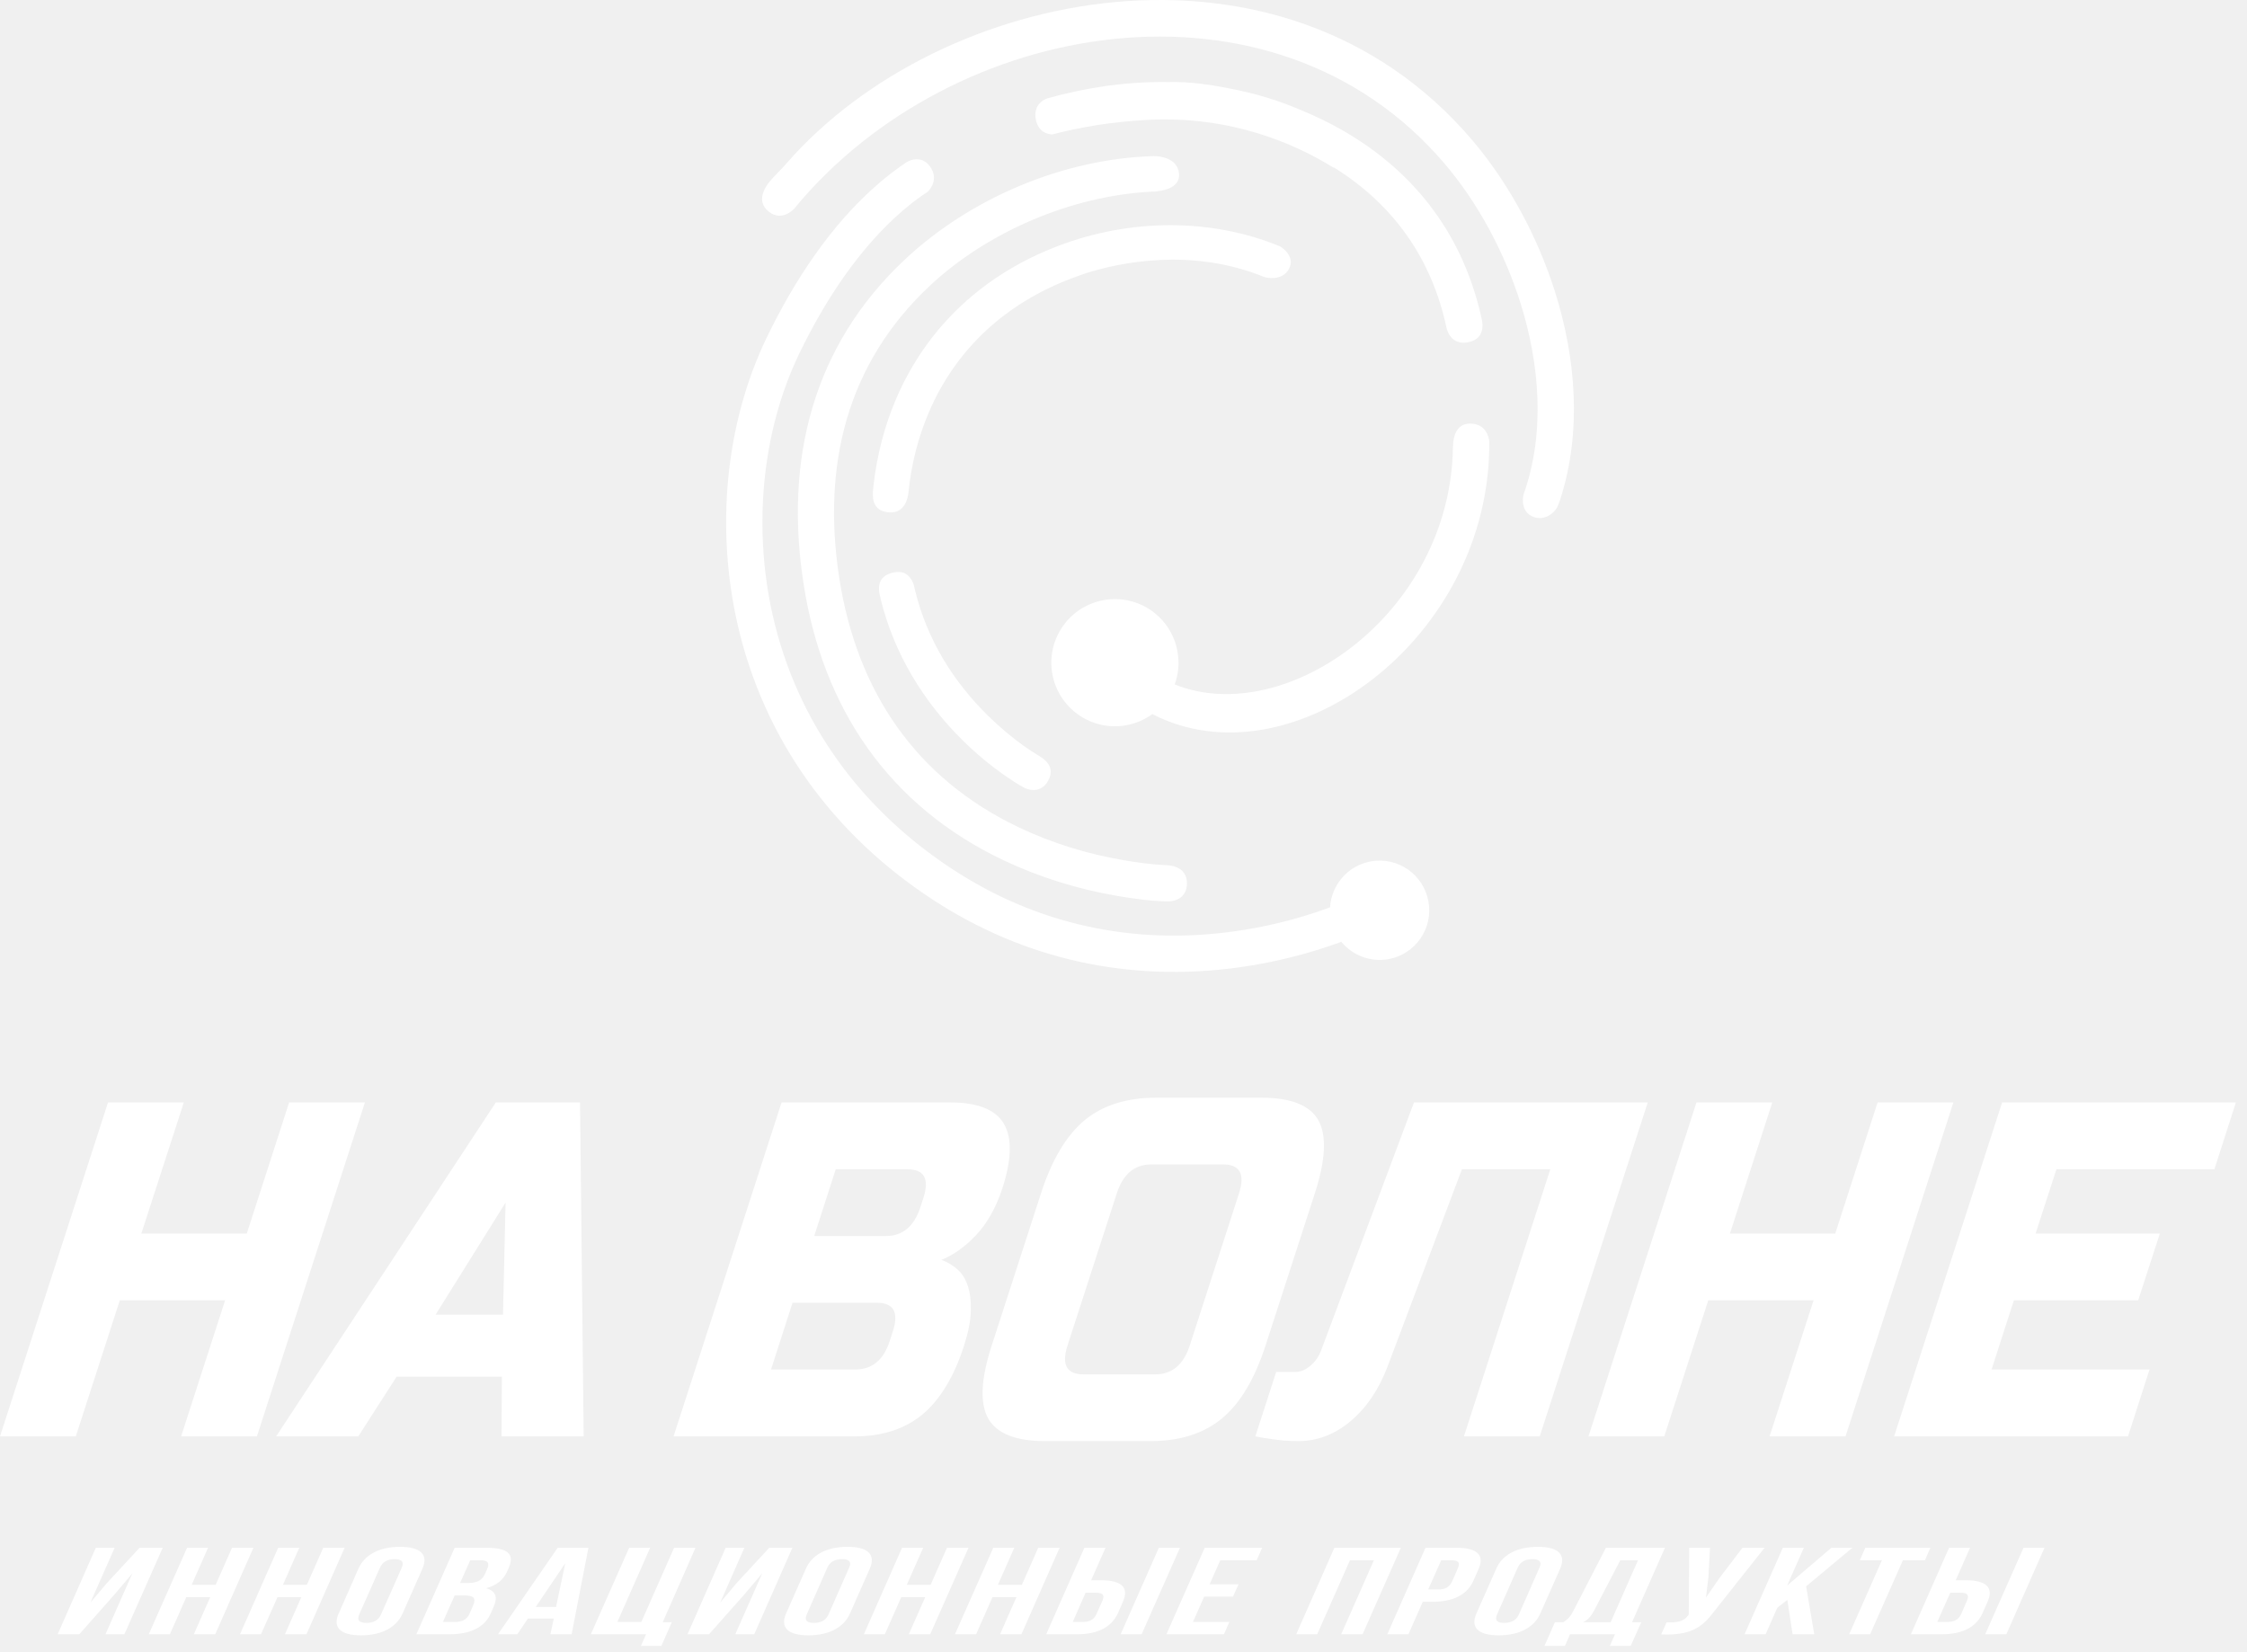
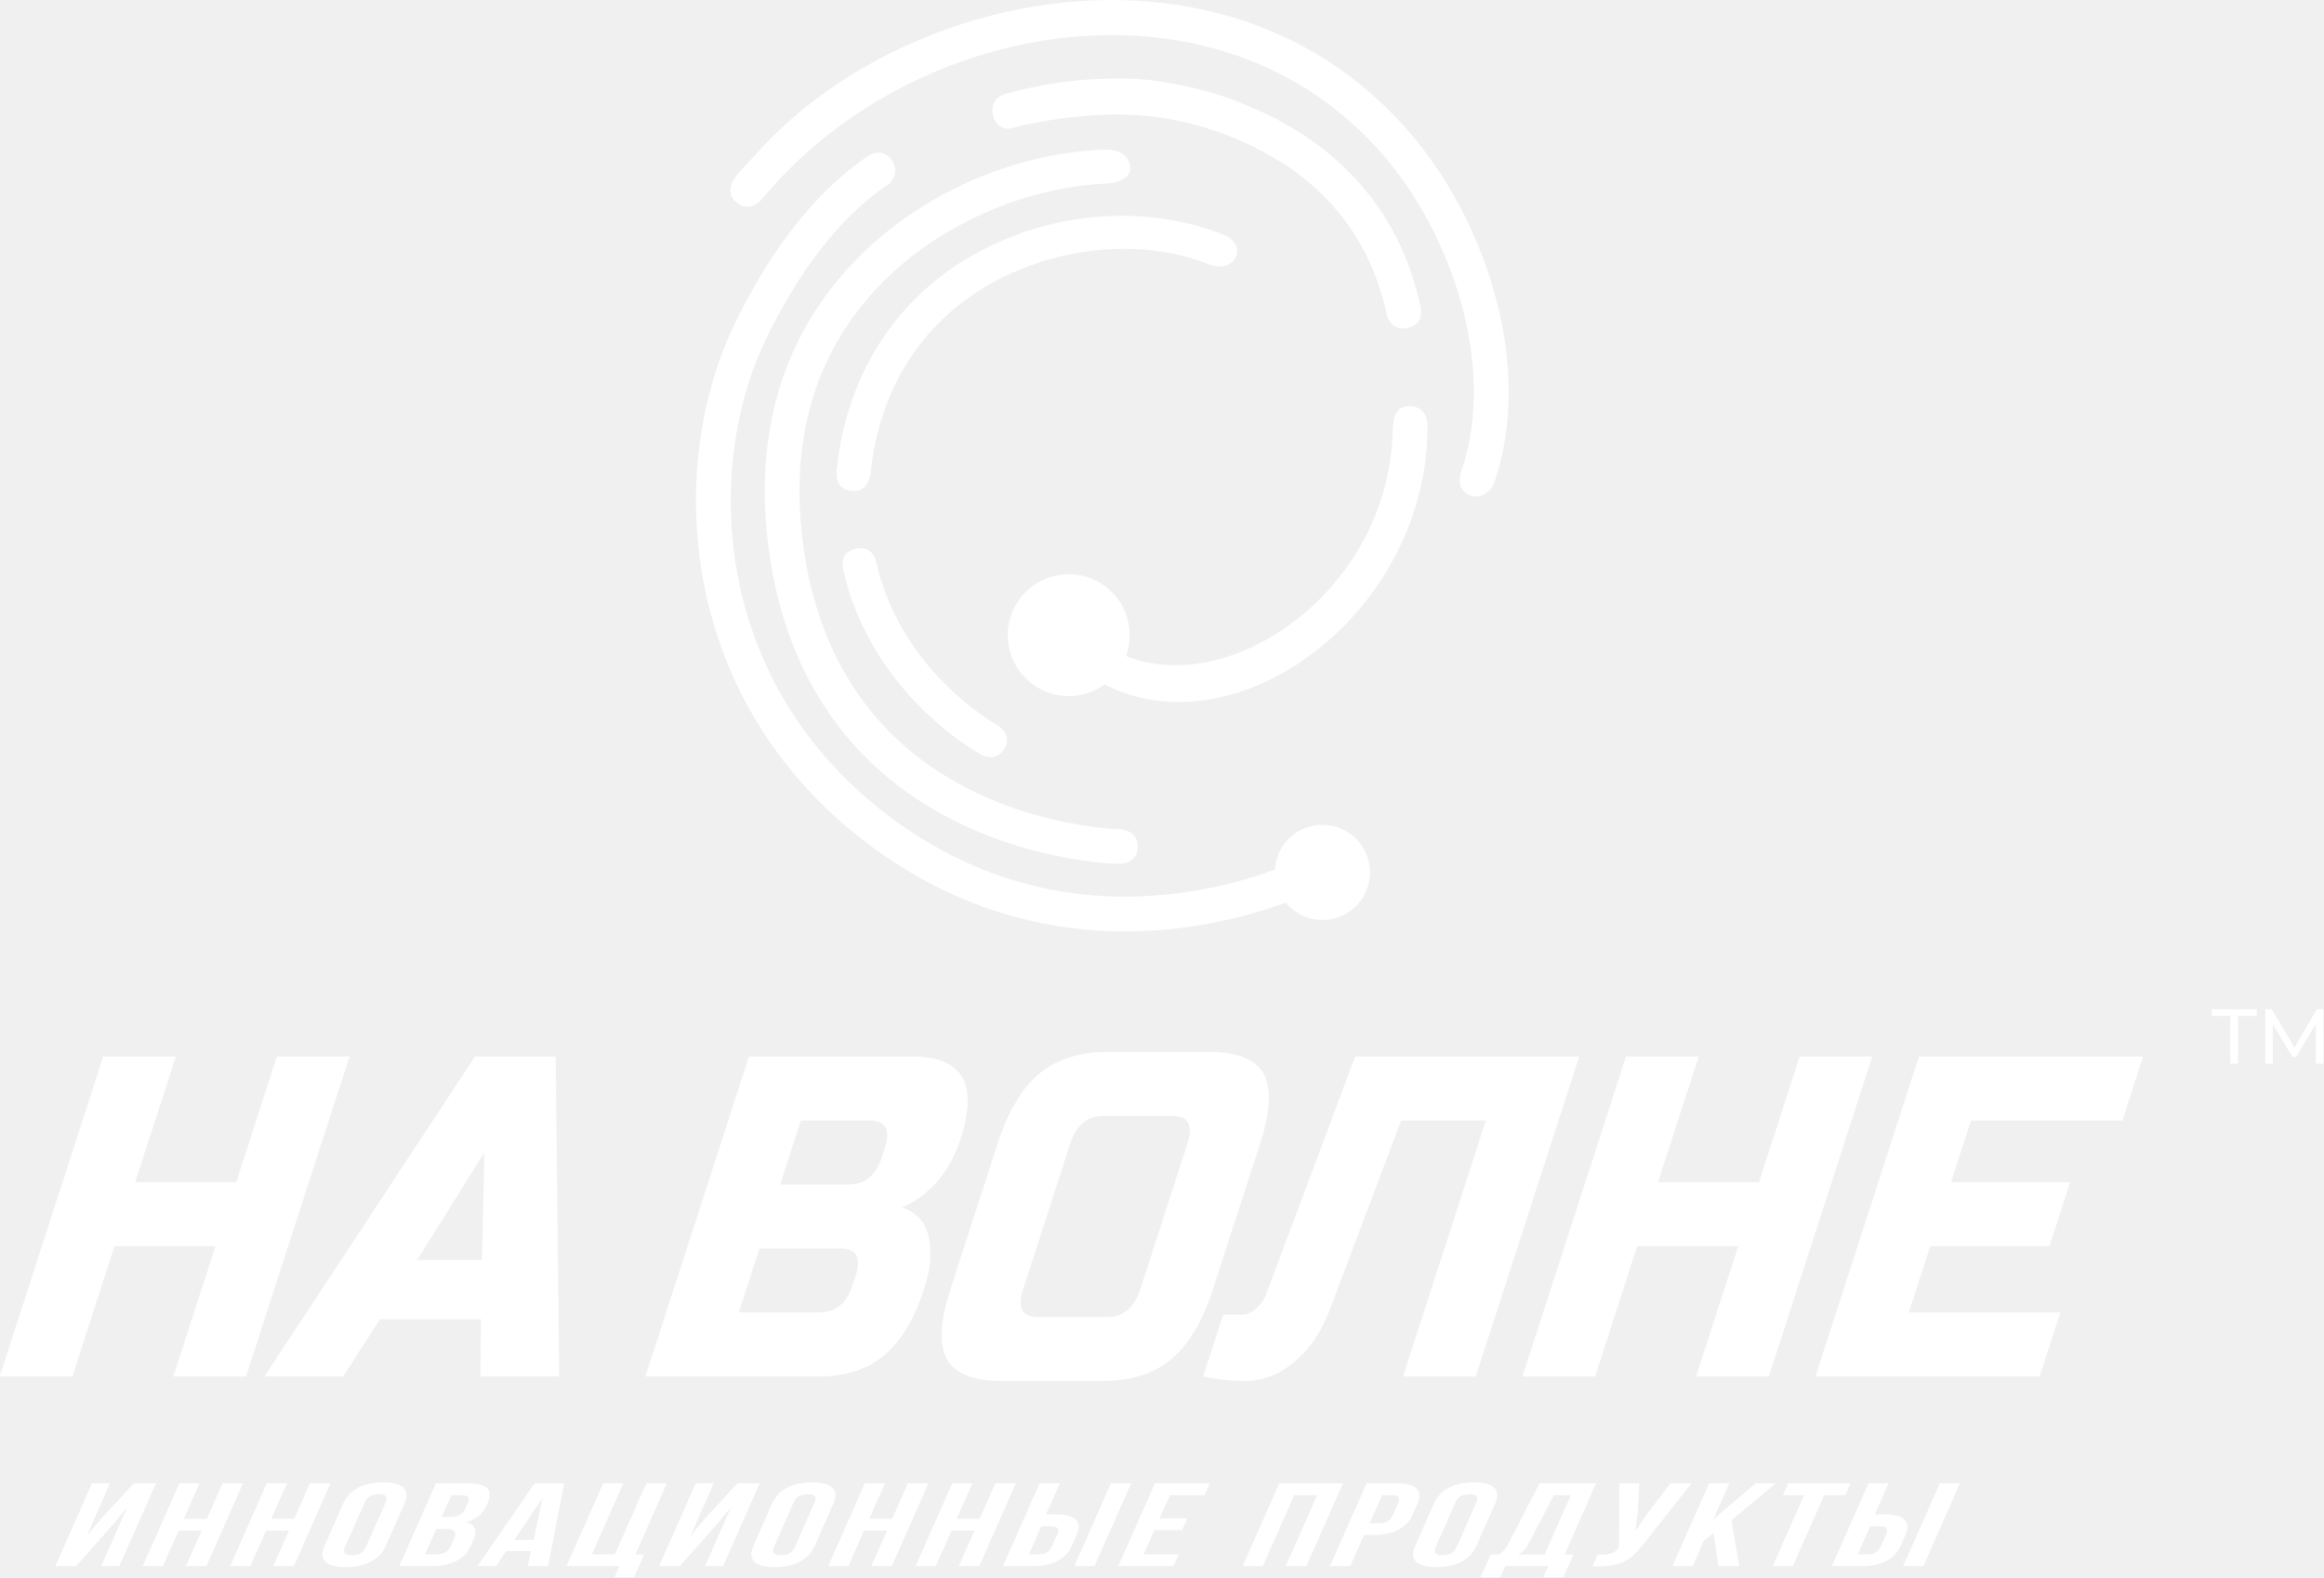
- <svg xmlns="http://www.w3.org/2000/svg" width="166" height="122" viewBox="0 0 166 122" fill="none">
-   <path fill-rule="evenodd" clip-rule="evenodd" d="M58.74 15.343V15.333C70.36 1.293 94.04 -2.757 106.69 12.053C109.22 15.013 111.16 18.683 112.33 22.393C113.74 26.883 114.17 31.973 112.57 36.483C112.45 36.853 112.38 37.893 113.36 38.213C113.93 38.393 114.43 38.143 114.72 37.873C115.035 37.577 115.115 37.336 115.252 36.927C115.267 36.882 115.283 36.834 115.3 36.783C116.86 31.873 116.42 26.453 114.89 21.593C113.61 17.533 111.49 13.553 108.73 10.313C94.69 -6.127 69.45 -0.927 58.12 12.053C57.93 12.274 57.724 12.487 57.517 12.701C57.312 12.914 57.105 13.129 56.91 13.353C56.53 13.803 55.82 14.843 56.78 15.623C57.8 16.453 58.71 15.383 58.74 15.343ZM99.14 9.603C104.73 12.793 108.19 17.623 109.48 23.643C109.56 24.033 109.66 25.073 108.42 25.293L108.26 25.313C107.08 25.413 106.86 24.203 106.86 24.203C105.79 19.203 103.04 15.173 98.55 12.373L98.53 12.393C95.65 10.603 90.93 8.543 84.8 8.853C84.792 8.853 84.78 8.855 84.766 8.857C84.747 8.86 84.723 8.863 84.7 8.863C82.07 9.003 79.75 9.403 77.74 9.933C77.36 9.913 76.73 9.753 76.53 8.863C76.28 7.683 77.22 7.313 77.39 7.263C80.04 6.523 83.05 6.013 86.25 6.063H86.38C87.75 6.023 89.31 6.233 90.72 6.513C92.77 6.893 94.61 7.473 96.25 8.193C97.24 8.603 98.21 9.073 99.14 9.603ZM67.11 36.423L67.1 36.473C67.07 36.733 66.87 37.933 65.7 37.853C64.58 37.773 64.44 37.003 64.49 36.263C64.495 36.203 64.502 36.143 64.51 36.083C64.517 36.023 64.525 35.963 64.53 35.903V35.873C64.78 33.653 65.34 31.463 66.22 29.423C68.53 24.063 72.76 20.213 78.24 18.143C83.45 16.173 89.4 16.073 94.57 18.203C94.58 18.203 95.75 18.893 95.22 19.873C94.69 20.843 93.42 20.473 93.42 20.473C87.99 18.253 82.69 19.403 80.19 20.193C79.85 20.313 79.51 20.433 79.17 20.563C74.35 22.383 70.66 25.723 68.63 30.433C67.82 32.323 67.31 34.353 67.11 36.423ZM93.49 99.413C92.69 101.883 91.62 103.673 90.28 104.783C88.93 105.903 87.17 106.463 84.99 106.463H77.21C75.03 106.463 73.63 105.903 73 104.783C72.38 103.673 72.46 101.883 73.26 99.413L76.91 88.143C77.71 85.673 78.78 83.883 80.12 82.763C81.47 81.653 83.23 81.093 85.41 81.093H93.19C95.37 81.093 96.77 81.653 97.4 82.763C98.02 83.883 97.94 85.673 97.14 88.143L93.49 99.413ZM99.76 105.003C100.93 104.023 101.84 102.693 102.49 101.003L108 86.383H114.53L108.15 106.113H113.75L121.73 81.443H104.46L97.6 99.763C97.43 100.213 97.17 100.593 96.81 100.893C96.45 101.203 96.08 101.353 95.68 101.353H94.28L92.74 106.113C93.05 106.183 93.39 106.233 93.75 106.283C94.04 106.333 94.38 106.373 94.75 106.413C95.12 106.443 95.5 106.463 95.9 106.463C97.31 106.463 98.6 105.973 99.76 105.003ZM136.34 106.113H130.73L133.98 96.063H126.2L122.95 106.113H117.35L125.33 81.443H130.93L127.8 91.133H135.58L138.71 81.443H144.31L136.34 106.113ZM157.21 106.113H139.93L147.91 81.443H165.18L163.59 86.383H151.92L150.38 91.133H159.56L157.96 96.063H148.78L147.13 101.173H158.8L157.21 106.113ZM90.35 86.023C91.6 86.023 91.99 86.733 91.54 88.143L87.89 99.413C87.43 100.823 86.58 101.533 85.34 101.533H80.05C78.8 101.533 78.41 100.823 78.86 99.413L82.51 88.143C82.97 86.733 83.82 86.023 85.06 86.023H90.35ZM68.22 88.493C68.67 87.083 68.28 86.383 67.04 86.383H61.74L60.15 91.313H65.44C66.68 91.313 67.53 90.603 67.99 89.193L68.22 88.493ZM64.78 96.243C66.02 96.243 66.42 96.953 65.96 98.353L65.73 99.063C65.28 100.473 64.43 101.173 63.18 101.173H56.96L58.55 96.243H64.78ZM57.74 81.443H70.19C72.22 81.443 73.55 81.973 74.16 83.013C74.78 84.063 74.74 85.653 74.05 87.793C73.59 89.193 72.95 90.343 72.13 91.223C71.3 92.103 70.44 92.723 69.54 93.073C69.95 93.213 70.33 93.433 70.69 93.743C71.05 94.043 71.32 94.463 71.49 94.973C71.67 95.493 71.74 96.123 71.72 96.863C71.7 97.603 71.53 98.453 71.22 99.413C70.48 101.713 69.45 103.403 68.15 104.493C66.84 105.573 65.18 106.113 63.14 106.113H49.76L57.74 81.443ZM37.16 97.123H32.18L37.35 88.843L37.16 97.123ZM26.47 106.113H20.4L36.63 81.443H42.85L43.12 106.113H37.05L37.08 101.703H29.3L26.47 106.113ZM151.04 114.343L148.22 120.733H146.66L149.49 114.343H151.04ZM143.12 119.823L144.08 117.663H144.81C145.31 117.663 145.51 117.803 145.31 118.263L144.89 119.223C144.69 119.673 144.35 119.823 143.86 119.823H143.12ZM146.47 119.153C146.02 120.183 145.01 120.733 143.46 120.733H141.17L143.99 114.343H145.54L144.48 116.743H145.22C146.77 116.743 147.29 117.303 146.84 118.323L146.47 119.153ZM137.4 115.263H139.03L136.61 120.733H138.16L140.58 115.263H142.21L142.61 114.343H137.8L137.4 115.263ZM134.03 120.733H132.43L132.04 118.193L131.3 118.773L130.44 120.733H128.88L131.71 114.343H133.26L132.03 117.133L135.3 114.343H136.85L133.43 117.193L134.03 120.733ZM130.36 114.343H128.73L127.06 116.533L126.03 118.023L126.21 116.533L126.33 114.343H124.79L124.76 119.273L124.72 119.333C124.39 119.793 123.89 119.883 123.12 119.853L122.72 120.743C124.84 120.833 125.71 120.263 126.58 119.113L130.36 114.343ZM121.01 115.263H119.7L117.76 118.993C117.51 119.473 117.27 119.683 116.95 119.843H118.99L121.01 115.263ZM120.47 121.593L121.25 119.843H120.57L123 114.343H118.64L116.23 119.013C116.04 119.383 115.85 119.623 115.48 119.843H114.87L114.1 121.593H115.61L115.99 120.733H119.31L118.93 121.593H120.47ZM110.72 120.813C109.19 120.813 108.62 120.223 109.07 119.203L110.54 115.883C110.99 114.853 112.08 114.273 113.61 114.273C115.14 114.273 115.71 114.853 115.26 115.883L113.79 119.203C113.34 120.223 112.25 120.813 110.72 120.813ZM112.12 115.813C112.32 115.363 112.71 115.183 113.21 115.183C113.7 115.183 113.94 115.363 113.73 115.813L112.21 119.263C112.01 119.723 111.62 119.893 111.12 119.893C110.63 119.893 110.4 119.723 110.6 119.263L112.12 115.813ZM107.7 115.863C107.9 115.403 107.7 115.263 107.2 115.263H106.47L105.51 117.423H106.25C106.74 117.423 107.07 117.273 107.28 116.823L107.7 115.863ZM107.6 114.343H105.31L102.49 120.733H104.05L105.11 118.333H105.84C107.4 118.333 108.41 117.783 108.86 116.753L109.23 115.923C109.68 114.903 109.16 114.343 107.6 114.343ZM101.5 115.263H99.73L97.31 120.733H95.76L98.58 114.343H103.49L100.66 120.733H99.08L101.5 115.263ZM90.15 115.263H92.84L93.24 114.343H89L86.17 120.733H90.42L90.82 119.823H88.13L88.96 117.953H91.09L91.5 117.043H89.36L90.15 115.263ZM87.17 114.343L84.34 120.733H82.79L85.61 114.343H87.17ZM79.25 119.823L80.2 117.663H80.94C81.43 117.663 81.64 117.803 81.44 118.263L81.01 119.223C80.81 119.673 80.48 119.823 79.98 119.823H79.25ZM82.6 119.153C82.14 120.183 81.13 120.733 79.58 120.733H77.29L80.11 114.343H81.67L80.61 116.743H81.34C82.9 116.743 83.41 117.303 82.96 118.323L82.6 119.153ZM73.32 117.993H75.09L73.88 120.733H75.46L78.28 114.343H76.7L75.49 117.083H73.72L74.93 114.343H73.38L70.55 120.733H72.11L73.32 117.993ZM68.35 117.993H66.58L65.37 120.733H63.82L66.64 114.343H68.2L66.99 117.083H68.75L69.96 114.343H71.55L68.72 120.733H67.14L68.35 117.993ZM58.07 119.203C57.62 120.223 58.2 120.813 59.72 120.813C61.25 120.813 62.34 120.223 62.79 119.203L64.26 115.883C64.71 114.853 64.14 114.273 62.61 114.273C61.08 114.273 59.99 114.853 59.54 115.883L58.07 119.203ZM62.21 115.183C61.71 115.183 61.32 115.363 61.12 115.813L59.6 119.263C59.4 119.723 59.63 119.893 60.13 119.893C60.62 119.893 61.01 119.723 61.21 119.263L62.73 115.813C62.94 115.363 62.7 115.183 62.21 115.183ZM54.98 117.803L56.31 116.233L54.32 120.733H55.72L58.54 114.343H56.83L54.39 116.983L53.21 118.393L54.99 114.343H53.61L50.79 120.733H52.38L54.98 117.803ZM47.73 120.733H43.65L46.48 114.343H48.03L45.61 119.823H47.38L49.8 114.343H51.38L48.96 119.843H49.63L48.86 121.593H47.35L47.73 120.733ZM41.76 115.483L41.08 118.713H39.58L41.76 115.483ZM41.2 114.343H43.47L42.23 120.733H40.66L40.91 119.573H39L38.22 120.733H36.79L41.2 114.343ZM35.49 115.263C36.04 115.263 36.19 115.463 35.99 115.913L35.83 116.273C35.61 116.783 35.18 116.943 34.6 116.943H33.99L34.74 115.263H35.49ZM34.94 118.633C35.2 118.043 34.99 117.863 34.28 117.863H33.59L32.72 119.823H33.61C34.13 119.823 34.49 119.663 34.7 119.193L34.94 118.633ZM35.93 114.343H33.59L30.76 120.733H33.21C34.76 120.733 35.8 120.203 36.24 119.223L36.47 118.703C36.77 118.023 36.66 117.543 35.91 117.333C36.7 117.123 37.2 116.703 37.49 116.043L37.59 115.813C38.02 114.833 37.54 114.343 35.93 114.343ZM26.67 120.813C25.14 120.813 24.56 120.223 25.02 119.203L26.48 115.883C26.94 114.853 28.03 114.273 29.55 114.273C31.08 114.273 31.66 114.853 31.21 115.883L29.74 119.203C29.29 120.223 28.19 120.813 26.67 120.813ZM28.07 115.813C28.27 115.363 28.66 115.183 29.15 115.183C29.65 115.183 29.88 115.363 29.68 115.813L28.15 119.263C27.95 119.723 27.57 119.893 27.07 119.893C26.58 119.893 26.34 119.723 26.54 119.263L28.07 115.813ZM22.26 117.993H20.5L19.28 120.733H17.73L20.55 114.343H22.11L20.9 117.083H22.67L23.88 114.343H25.46L22.64 120.733H21.05L22.26 117.993ZM13.76 117.993H15.53L14.32 120.733H15.9L18.72 114.343H17.14L15.93 117.083H14.16L15.37 114.343H13.82L10.99 120.733H12.55L13.76 117.993ZM108.63 31.293C107.29 31.263 107.35 32.933 107.35 32.933H107.34C107.22 45.323 94.97 53.863 86.78 50.563C87.06 49.813 87.14 48.983 86.99 48.143C86.54 45.583 84.11 43.883 81.55 44.333C79 44.783 77.29 47.213 77.74 49.773C78.19 52.323 80.63 54.033 83.18 53.583C83.91 53.453 84.57 53.163 85.13 52.753C95.38 58.043 110.18 47.173 110.02 32.583C109.99 32.353 109.82 31.313 108.63 31.293ZM75.76 55.193C76.04 55.383 76.35 55.593 76.65 55.773C76.668 55.785 76.689 55.797 76.712 55.811C77.089 56.04 78.024 56.608 77.43 57.683C76.81 58.793 75.69 58.213 75.66 58.193C75.18 57.933 74.7 57.613 74.25 57.303C73.16 56.543 72.13 55.683 71.18 54.753C68.21 51.843 66.05 48.283 65.06 44.253C65.055 44.233 65.052 44.213 65.05 44.193C65.047 44.173 65.045 44.153 65.04 44.133C65.03 44.123 65.03 44.113 65.03 44.093C65.025 44.068 65.017 44.046 65.01 44.023C65.002 44.001 64.995 43.978 64.99 43.953C64.84 43.243 64.94 42.503 66.06 42.283C67.21 42.053 67.5 43.173 67.52 43.263L67.52 43.264C67.55 43.394 67.58 43.524 67.61 43.643C68.48 47.203 70.4 50.343 73.02 52.903C73.87 53.733 74.79 54.513 75.76 55.193ZM98.26 67.023L98.03 67.113C95.8 67.923 93.46 68.493 91.12 68.813C83.72 69.833 76.62 68.313 70.35 64.203C63.61 59.783 58.89 53.373 57.09 45.483C55.65 39.133 56.21 31.993 59.06 26.093C60.92 22.253 63.44 18.353 66.7 15.553C67.27 15.063 67.89 14.583 68.53 14.173C68.53 14.173 69.37 13.423 68.8 12.443C68.24 11.483 67.32 11.753 66.94 12.003C66.2 12.503 65.5 13.043 64.95 13.523C61.4 16.563 58.67 20.743 56.65 24.923C53.53 31.373 52.9 39.133 54.48 46.083C56.43 54.643 61.56 61.653 68.88 66.443C75.69 70.903 83.44 72.573 91.48 71.473C94.02 71.123 96.54 70.503 98.94 69.633L99.09 69.573C99.9 70.563 101.21 71.093 102.56 70.863C104.55 70.503 105.89 68.603 105.53 66.613C105.18 64.613 103.28 63.283 101.29 63.633C99.58 63.933 98.36 65.373 98.26 67.023ZM59.36 43.103C57.95 33.973 60.03 25.553 66.87 19.153C71.62 14.703 78.47 11.723 85.23 11.533C85.5 11.533 86.97 11.583 87.1 12.803C87.23 13.963 85.71 14.123 85.28 14.153H85.22H85.17C79.11 14.443 72.9 17.173 68.7 21.103C62.51 26.903 60.73 34.453 62 42.693C63.3 51.043 67.63 57.503 75.31 61.143C77.73 62.293 80.35 63.093 82.98 63.543C83.97 63.713 85.1 63.873 86.13 63.913C86.28 63.913 87.7 63.933 87.69 65.273C87.67 66.613 86.33 66.593 86.33 66.593C85.1 66.583 83.73 66.393 82.52 66.183C79.65 65.693 76.8 64.813 74.16 63.563C65.67 59.543 60.78 52.333 59.36 43.103ZM8.45 117.803L9.78 116.233L7.79 120.733H9.19L12.02 114.343H10.31L7.87 116.983L6.68 118.393L8.47 114.343H7.08L4.26 120.733H5.86L8.45 117.803ZM13.38 106.113H18.98L26.96 81.443H21.36L18.23 91.133H10.44L13.58 81.443H7.98L0 106.113H5.6L8.85 96.063H16.63L13.38 106.113Z" fill="white" />
+ <svg xmlns="http://www.w3.org/2000/svg" width="179.1" height="121.6" version="1.1" viewBox="0 0 179.1 121.6" preserveAspectRatio="none">
+   <path d="m85.97 0.002c-10.71-0.089-21.48 4.75-27.86 12.05-0.38 0.44-0.819 0.851-1.209 1.301-0.38 0.45-1.091 1.49-0.131 2.27 1.02 0.83 1.931-0.239 1.961-0.279v-0.01c11.62-14.04 35.3-18.09 47.95-3.281 2.53 2.96 4.471 6.63 5.641 10.34 1.41 4.49 1.84 9.58 0.24 14.09-0.12 0.37-0.191 1.41 0.789 1.73 0.57 0.18 1.071-0.07 1.361-0.34 0.35-0.33 0.41-0.59 0.58-1.09 1.56-4.91 1.12-10.33-0.41-15.19-1.28-4.06-3.4-8.041-6.16-11.28-6.142-7.192-14.43-10.24-22.76-10.31zm0.275 6.061c-3.2-0.05-6.209 0.461-8.859 1.201-0.17 0.05-1.111 0.42-0.861 1.6 0.2 0.89 0.831 1.05 1.211 1.07 2.01-0.53 4.329-0.93 6.959-1.07 0.04 0 0.082-0.01 0.102-0.01 6.13-0.31 10.85 1.749 13.73 3.539l0.021-0.02c4.49 2.8 7.239 6.83 8.309 11.83 0 0 0.22 1.209 1.4 1.109l0.16-0.02c1.24-0.22 1.141-1.26 1.061-1.65-1.29-6.02-4.75-10.85-10.34-14.04-0.93-0.53-1.901-1-2.891-1.41-1.64-0.72-3.479-1.3-5.529-1.68-1.41-0.28-2.97-0.491-4.34-0.451h-0.131zm-1.02 5.471c-6.76 0.19-13.61 3.169-18.36 7.619-6.84 6.4-8.92 14.82-7.51 23.95 1.42 9.23 6.311 16.44 14.8 20.46 2.64 1.25 5.489 2.131 8.359 2.621 1.21 0.21 2.581 0.4 3.811 0.41 0 0 1.339 0.02 1.359-1.32 0.01-1.34-1.409-1.359-1.559-1.359-1.03-0.04-2.16-0.201-3.15-0.371-2.63-0.45-5.25-1.25-7.67-2.4-7.68-3.64-12.01-10.1-13.31-18.45-1.27-8.24 0.509-15.79 6.699-21.59 4.2-3.93 10.41-6.661 16.47-6.951h0.051 0.059c0.43-0.03 1.95-0.19 1.82-1.35-0.13-1.22-1.599-1.27-1.869-1.27zm-17.43 0.236c-0.347-0.021-0.673 0.109-0.863 0.234-0.74 0.5-1.44 1.04-1.99 1.52-3.55 3.04-6.279 7.22-8.299 11.4-3.12 6.45-3.75 14.21-2.17 21.16 1.95 8.56 7.08 15.57 14.4 20.36 6.81 4.46 14.56 6.129 22.6 5.029 2.54-0.35 5.059-0.97 7.459-1.84l0.15-0.059c0.81 0.99 2.121 1.519 3.471 1.289 1.99-0.36 3.329-2.26 2.969-4.25-0.35-2-2.25-3.33-4.24-2.98-1.71 0.3-2.929 1.741-3.029 3.391l-0.231 0.09c-2.23 0.81-4.57 1.379-6.91 1.699-7.4 1.02-14.5-0.499-20.77-4.609-6.74-4.42-11.46-10.83-13.26-18.72-1.44-6.35-0.879-13.49 1.971-19.39 1.86-3.84 4.379-7.741 7.639-10.54 0.57-0.49 1.19-0.969 1.83-1.379 0 0 0.842-0.75 0.272-1.73-0.28-0.48-0.65-0.653-0.998-0.674zm18.62 4.867c-2.785 5e-3 -5.575 0.521-8.18 1.506-5.48 2.07-9.71 5.921-12.02 11.28-0.88 2.04-1.441 4.229-1.691 6.449v0.029c-0.01 0.12-0.029 0.241-0.039 0.361-0.05 0.74 0.089 1.51 1.209 1.59 1.17 0.08 1.37-1.121 1.4-1.381l0.01-0.049c0.2-2.07 0.712-4.1 1.521-5.99 2.03-4.71 5.719-8.051 10.54-9.871 0.34-0.13 0.679-0.249 1.02-0.369 2.5-0.79 7.8-1.941 13.23 0.279 0 0 1.271 0.37 1.801-0.6 0.53-0.98-0.64-1.67-0.65-1.67-2.585-1.065-5.365-1.571-8.15-1.566zm22.21 14.66c-1.34-0.03-1.281 1.641-1.281 1.641h-0.01c-0.12 12.39-12.37 20.93-20.56 17.63 0.28-0.75 0.361-1.58 0.211-2.42-0.45-2.56-2.879-4.259-5.439-3.809-2.55 0.45-4.261 2.879-3.811 5.439 0.45 2.55 2.889 4.261 5.439 3.811 0.73-0.13 1.391-0.42 1.951-0.83 10.25 5.29 25.05-5.58 24.89-20.17-0.03-0.23-0.199-1.271-1.389-1.291zm-42.18 10.96c-0.118-0.009-0.247-0.001-0.391 0.027-1.12 0.22-1.22 0.96-1.07 1.67 0.01 0.05 0.029 0.091 0.039 0.141 0 0.02-2.35e-4 0.029 0.01 0.039 0.01 0.04 0.011 0.081 0.021 0.121 0.99 4.03 3.149 7.59 6.119 10.5 0.95 0.93 1.98 1.789 3.07 2.549 0.45 0.31 0.93 0.631 1.41 0.891 0.03 0.02 1.15 0.6 1.77-0.51 0.63-1.14-0.459-1.71-0.779-1.91-0.3-0.18-0.611-0.39-0.891-0.58-0.97-0.68-1.89-1.461-2.74-2.291-2.62-2.56-4.54-5.7-5.41-9.26-0.03-0.12-0.06-0.249-0.09-0.379-0.018-0.079-0.242-0.946-1.068-1.008zm104 35.54v0.521h1.439v3.678h0.594v-3.678h1.441v-0.521h-3.475zm4.133 0v4.199h0.576v-3.041l1.518 2.531h0.277l1.518-2.551 0.006 3.061h0.576l-0.006-4.199h-0.492l-1.729 2.951-1.752-2.951h-0.492zm-89.19 3.293c-2.18 0-3.941 0.56-5.291 1.67-1.34 1.12-2.409 2.909-3.209 5.379l-3.65 11.27c-0.8 2.47-0.88 4.259-0.26 5.369 0.63 1.12 2.031 1.68 4.211 1.68h7.779c2.18 0 3.939-0.56 5.289-1.68 1.34-1.11 2.411-2.899 3.211-5.369l3.65-11.27c0.8-2.47 0.88-4.259 0.26-5.379-0.63-1.11-2.031-1.67-4.211-1.67h-7.779zm-77.43 0.35-7.98 24.67h5.6l3.25-10.05h7.781l-3.25 10.05h5.6l7.98-24.67h-5.602l-3.129 9.689h-7.791l3.141-9.689h-5.6zm28.65 0-16.23 24.67h6.07l2.83-4.41h7.779l-0.029 4.41h6.068l-0.27-24.67h-6.219zm21.11 0-7.98 24.67h13.38c2.04 0 3.7-0.539 5.01-1.619 1.3-1.09 2.33-2.78 3.07-5.08 0.31-0.96 0.48-1.811 0.5-2.551s-0.05-1.371-0.231-1.891c-0.17-0.51-0.441-0.928-0.801-1.229-0.36-0.31-0.74-0.53-1.15-0.67 0.9-0.35 1.762-0.972 2.592-1.852 0.82-0.88 1.46-2.03 1.92-3.43 0.69-2.14 0.729-3.729 0.109-4.779-0.61-1.04-1.941-1.57-3.971-1.57h-12.45zm46.72 0-6.861 18.32c-0.17 0.45-0.429 0.829-0.789 1.129-0.36 0.31-0.731 0.461-1.131 0.461h-1.4l-1.539 4.76c0.31 0.07 0.65 0.12 1.01 0.17 0.29 0.05 0.63 0.091 1 0.131 0.37 0.03 0.75 0.049 1.15 0.049 1.41 0 2.699-0.489 3.859-1.459 1.17-0.98 2.08-2.31 2.73-4l5.51-14.62h6.529l-6.379 19.73h5.6l7.98-24.67h-17.27zm20.87 0-7.98 24.67h5.6l3.25-10.05h7.781l-3.25 10.05h5.609l7.971-24.67h-5.6l-3.131 9.689h-7.779l3.129-9.689h-5.6zm22.58 0-7.98 24.67h17.28l1.59-4.939h-11.67l1.648-5.111h9.182l1.6-4.93h-9.18l1.539-4.75h11.67l1.59-4.939h-17.27zm-62.85 4.58h5.289c1.25 0 1.639 0.709 1.189 2.119l-3.648 11.27c-0.46 1.41-1.311 2.119-2.551 2.119h-5.289c-1.25 0-1.641-0.709-1.191-2.119l3.65-11.27c0.46-1.41 1.311-2.119 2.551-2.119zm-23.32 0.359h5.299c1.24 0 1.632 0.701 1.182 2.111l-0.231 0.699c-0.46 1.41-1.311 2.119-2.551 2.119h-5.289l1.59-4.93zm-24.39 2.461-0.19 8.279h-4.98l5.17-8.279zm21.2 7.4h6.229c1.24 0 1.642 0.709 1.182 2.109l-0.231 0.709c-0.45 1.41-1.301 2.111-2.551 2.111h-6.219l1.59-4.93zm-29 18.03c-1.52 0-2.61 0.579-3.07 1.609l-1.461 3.32c-0.46 1.02 0.12 1.609 1.65 1.609 1.52 0 2.62-0.589 3.07-1.609l1.471-3.32c0.45-1.03-0.13-1.609-1.66-1.609zm33.06 0c-1.53 0-2.62 0.579-3.07 1.609l-1.469 3.32c-0.45 1.02 0.13 1.609 1.65 1.609 1.53 0 2.618-0.589 3.068-1.609l1.471-3.32c0.45-1.03-0.12-1.609-1.65-1.609zm51 0c-1.53 0-2.62 0.579-3.07 1.609l-1.469 3.32c-0.45 1.02 0.12 1.609 1.65 1.609s2.618-0.589 3.068-1.609l1.471-3.32c0.45-1.03-0.12-1.609-1.65-1.609zm-106.5 0.07-2.82 6.389h1.6l2.59-2.93 1.33-1.57-1.99 4.5h1.4l2.83-6.389h-1.709l-2.441 2.639-1.189 1.41 1.791-4.049h-1.391zm6.74 0-2.83 6.389h1.561l1.209-2.738h1.77l-1.209 2.738h1.58l2.82-6.389h-1.58l-1.211 2.74h-1.77l1.209-2.74h-1.549zm6.73 0-2.82 6.389h1.549l1.221-2.738h1.76l-1.209 2.738h1.59l2.82-6.389h-1.58l-1.211 2.74h-1.77l1.209-2.74h-1.559zm13.04 0-2.83 6.389h2.451c1.55 0 2.589-0.53 3.029-1.51l0.231-0.519c0.3-0.68 0.19-1.159-0.56-1.369 0.79-0.21 1.29-0.631 1.58-1.291l0.1-0.231c0.43-0.98-0.05-1.469-1.66-1.469h-2.34zm7.609 0-4.41 6.389h1.432l0.779-1.158h1.91l-0.25 1.158h1.57l1.24-6.389h-2.271zm5.281 0-2.83 6.389h4.08l-0.381 0.861h1.51l0.771-1.75h-0.67l2.42-5.5h-1.58l-2.42 5.48h-1.771l2.42-5.48h-1.549zm7.129 0-2.82 6.389h1.592l2.6-2.93 1.33-1.57-1.99 4.5h1.4l2.818-6.389h-1.709l-2.439 2.639-1.18 1.41 1.779-4.049h-1.381zm13.03 0-2.82 6.389h1.549l1.211-2.738h1.77l-1.209 2.738h1.58l2.83-6.389h-1.59l-1.211 2.74h-1.76l1.209-2.74h-1.559zm6.74 0-2.83 6.389h1.559l1.211-2.738h1.77l-1.209 2.738h1.58l2.818-6.389h-1.58l-1.209 2.74h-1.77l1.209-2.74h-1.549zm6.729 0-2.82 6.389h2.291c1.55 0 2.56-0.55 3.02-1.58l0.361-0.828c0.45-1.02-0.061-1.58-1.621-1.58h-0.731l1.061-2.4h-1.561zm5.5 0-2.82 6.389h1.551l2.83-6.389h-1.561zm3.391 0-2.83 6.389h4.25l0.4-0.908h-2.689l0.83-1.871h2.129l0.41-0.91h-2.141l0.791-1.779h2.689l0.4-0.92h-4.24zm9.58 0-2.82 6.389h1.551l2.42-5.469h1.77l-2.42 5.469h1.58l2.83-6.389h-4.91zm6.73 0-2.82 6.389h1.561l1.059-2.398h0.731c1.56 0 2.57-0.55 3.02-1.58l0.371-0.83c0.45-1.02-0.071-1.58-1.631-1.58h-2.289zm13.33 0-2.41 4.67c-0.19 0.37-0.38 0.61-0.75 0.83h-0.611l-0.769 1.75h1.51l0.381-0.861h3.32l-0.381 0.861h1.541l0.779-1.75h-0.68l2.43-5.5h-4.359zm6.148 0-0.029 4.93-0.039 0.061c-0.33 0.46-0.832 0.549-1.602 0.519l-0.398 0.891c2.12 0.09 2.989-0.481 3.859-1.631l3.779-4.77h-1.629l-1.67 2.189-1.031 1.49 0.182-1.49 0.119-2.189h-1.541zm6.922 0-2.83 6.389h1.559l0.861-1.959 0.738-0.58 0.391 2.539h1.6l-0.6-3.539 3.42-2.85h-1.549l-3.271 2.789 1.23-2.789h-1.549zm6.09 0-0.4 0.92h1.629l-2.42 5.469h1.551l2.42-5.469h1.631l0.398-0.92h-4.809zm6.189 0-2.82 6.389h2.291c1.55 0 2.56-0.55 3.01-1.58l0.369-0.828c0.45-1.02-0.069-1.58-1.619-1.58h-0.74l1.059-2.4h-1.549zm5.5 0-2.83 6.389h1.561l2.818-6.389h-1.549zm-120.3 0.84c0.5 0 0.729 0.179 0.529 0.629l-1.529 3.451c-0.2 0.46-0.58 0.629-1.08 0.629-0.49 0-0.731-0.169-0.531-0.629l1.531-3.451c0.2-0.45 0.59-0.629 1.08-0.629zm33.06 0c0.49 0 0.73 0.179 0.519 0.629l-1.52 3.451c-0.2 0.46-0.59 0.629-1.08 0.629-0.5 0-0.731-0.169-0.531-0.629l1.52-3.451c0.2-0.45 0.592-0.629 1.092-0.629zm51 0c0.49 0 0.73 0.179 0.519 0.629l-1.52 3.451c-0.2 0.46-0.592 0.629-1.092 0.629-0.49 0-0.72-0.169-0.519-0.629l1.52-3.451c0.2-0.45 0.592-0.629 1.092-0.629zm-78.47 0.08h0.75c0.55 0 0.7 0.2 0.5 0.65l-0.16 0.359c-0.22 0.51-0.65 0.67-1.23 0.67h-0.609l0.75-1.68zm71.73 0h0.729c0.5 0 0.7 0.14 0.5 0.6l-0.42 0.961c-0.21 0.45-0.539 0.6-1.029 0.6h-0.74l0.961-2.16zm13.23 0h1.311l-2.02 4.58h-2.041c0.32-0.16 0.561-0.37 0.811-0.85l1.939-3.73zm-77.94 0.219-0.68 3.23h-1.5l2.18-3.23zm38.44 2.182h0.74c0.49 0 0.7 0.14 0.5 0.6l-0.43 0.959c-0.2 0.45-0.529 0.602-1.029 0.602h-0.731l0.949-2.16zm63.88 0h0.731c0.5 0 0.7 0.14 0.5 0.6l-0.42 0.959c-0.2 0.45-0.541 0.602-1.031 0.602h-0.74l0.961-2.16zm-110.5 0.199h0.69c0.71 0 0.92 0.179 0.66 0.769l-0.24 0.561c-0.21 0.47-0.57 0.631-1.09 0.631h-0.889l0.869-1.961z" fill="#fff" />
</svg>
